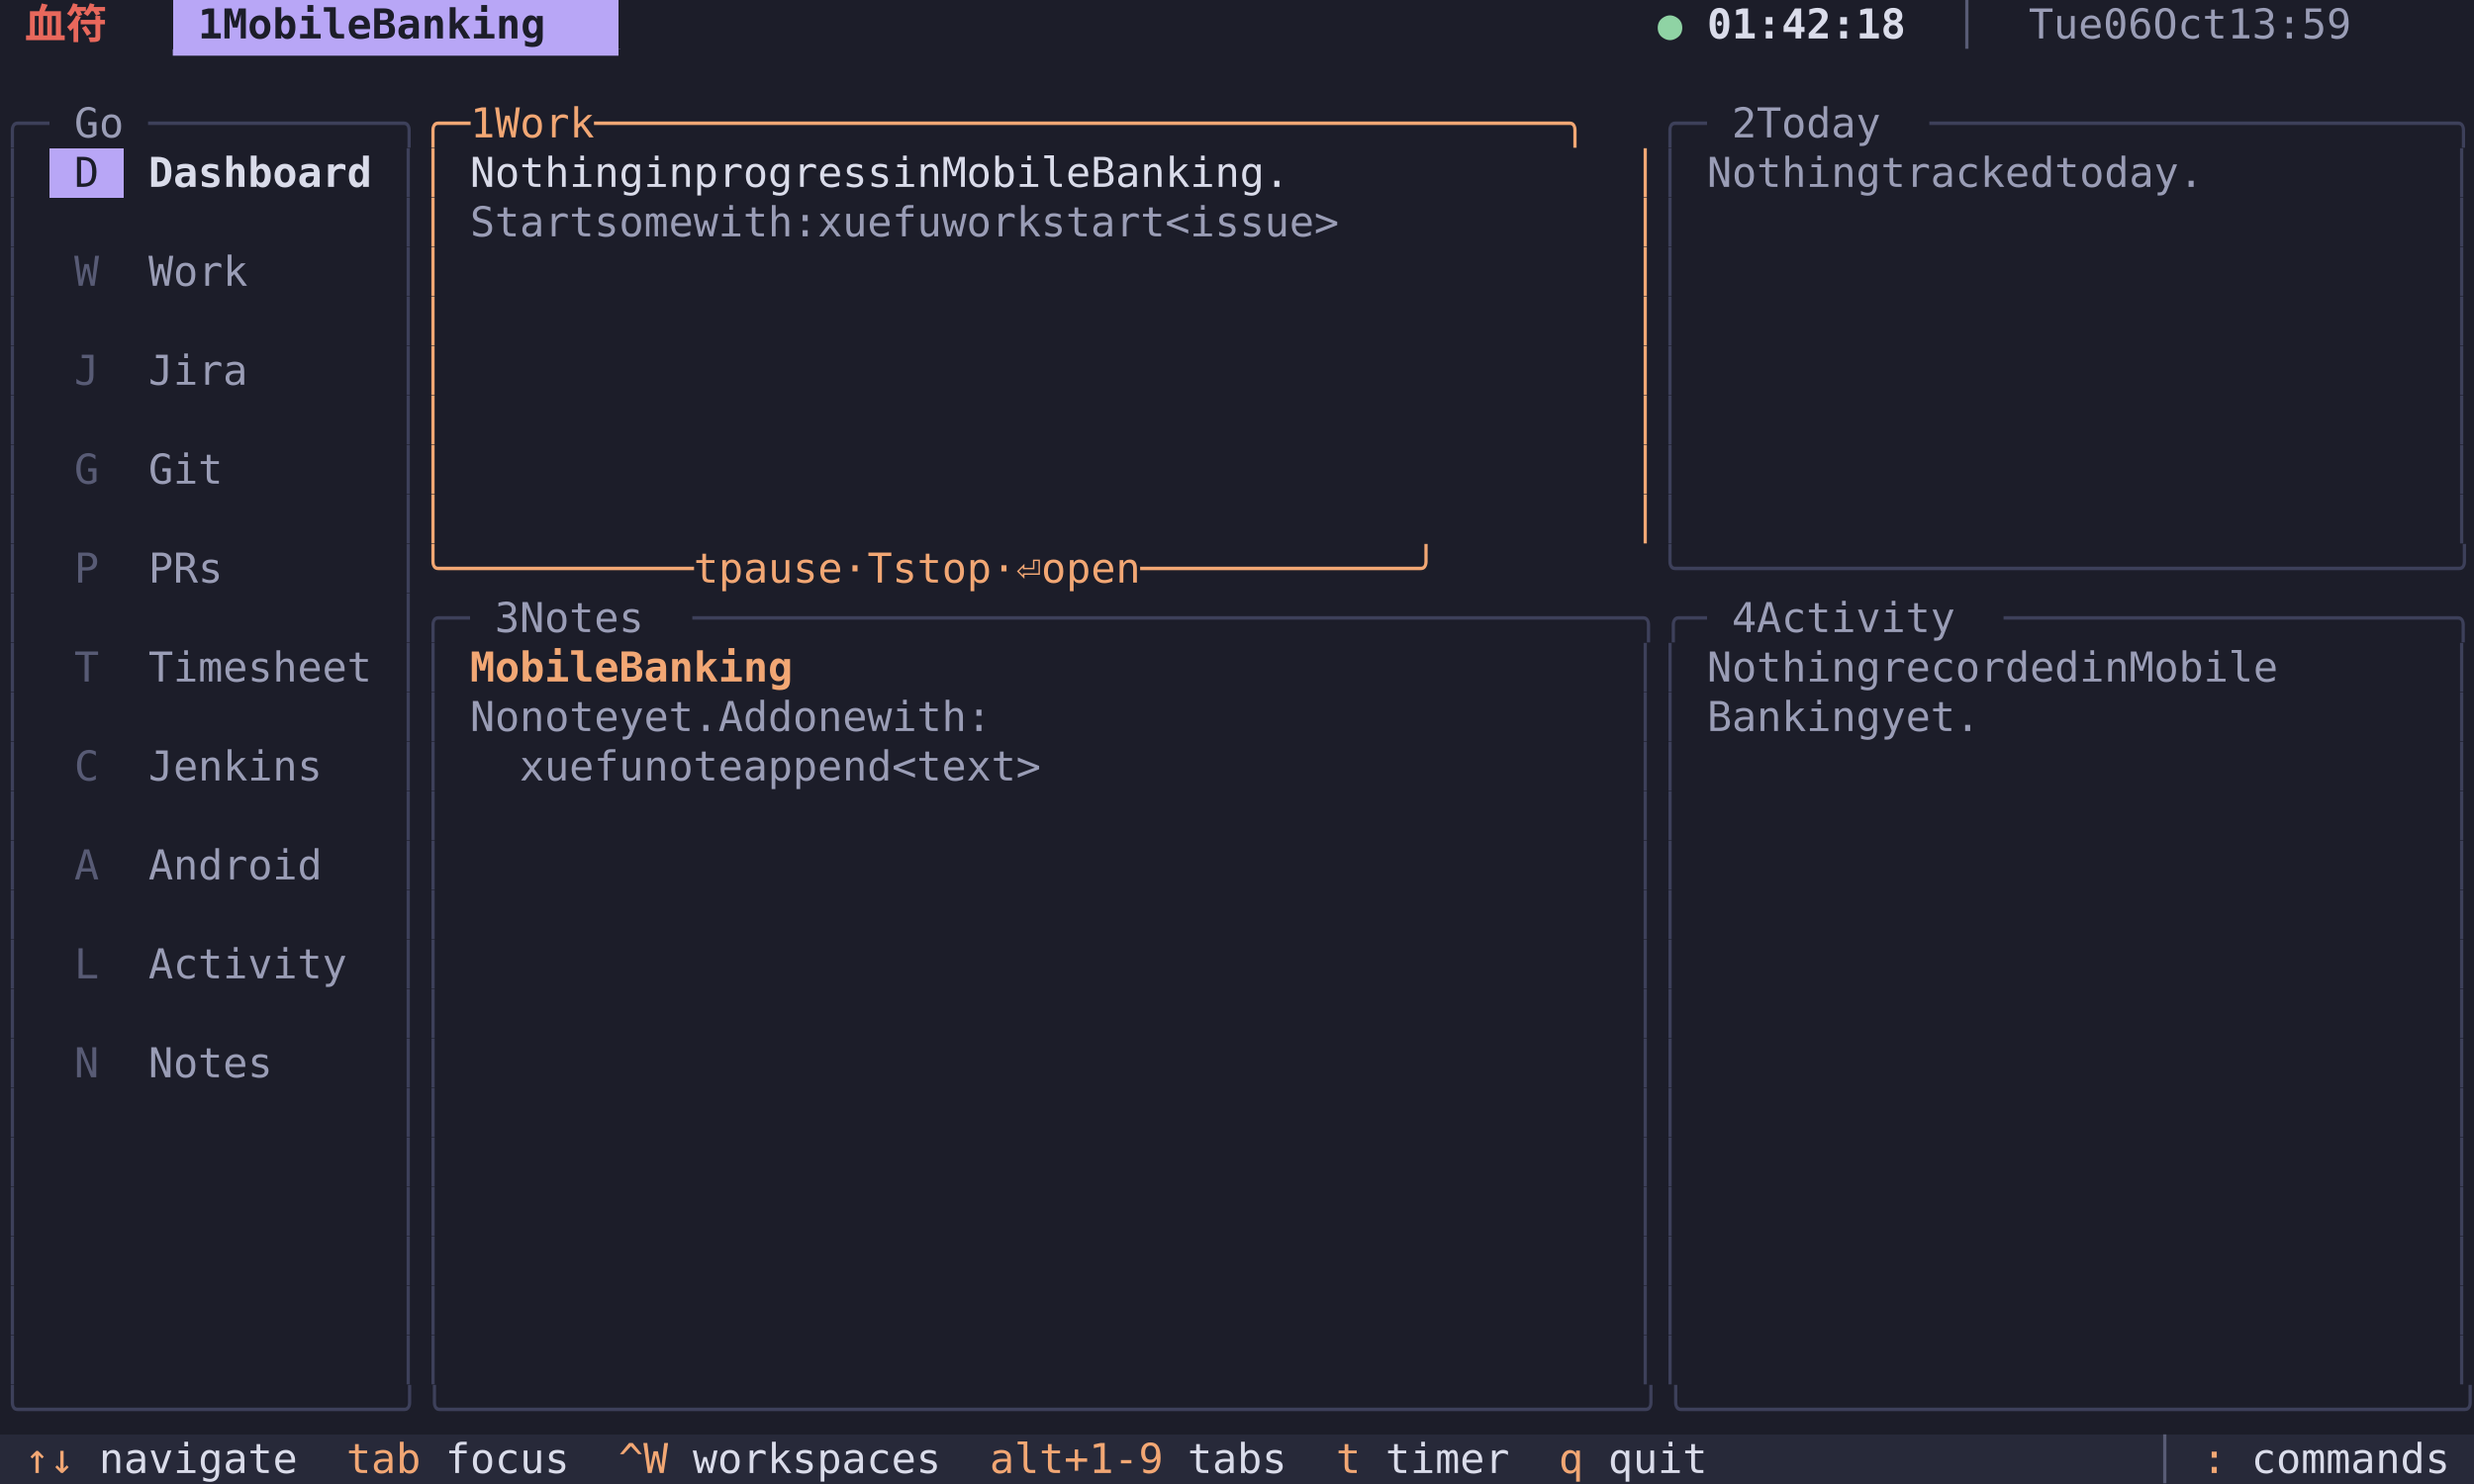
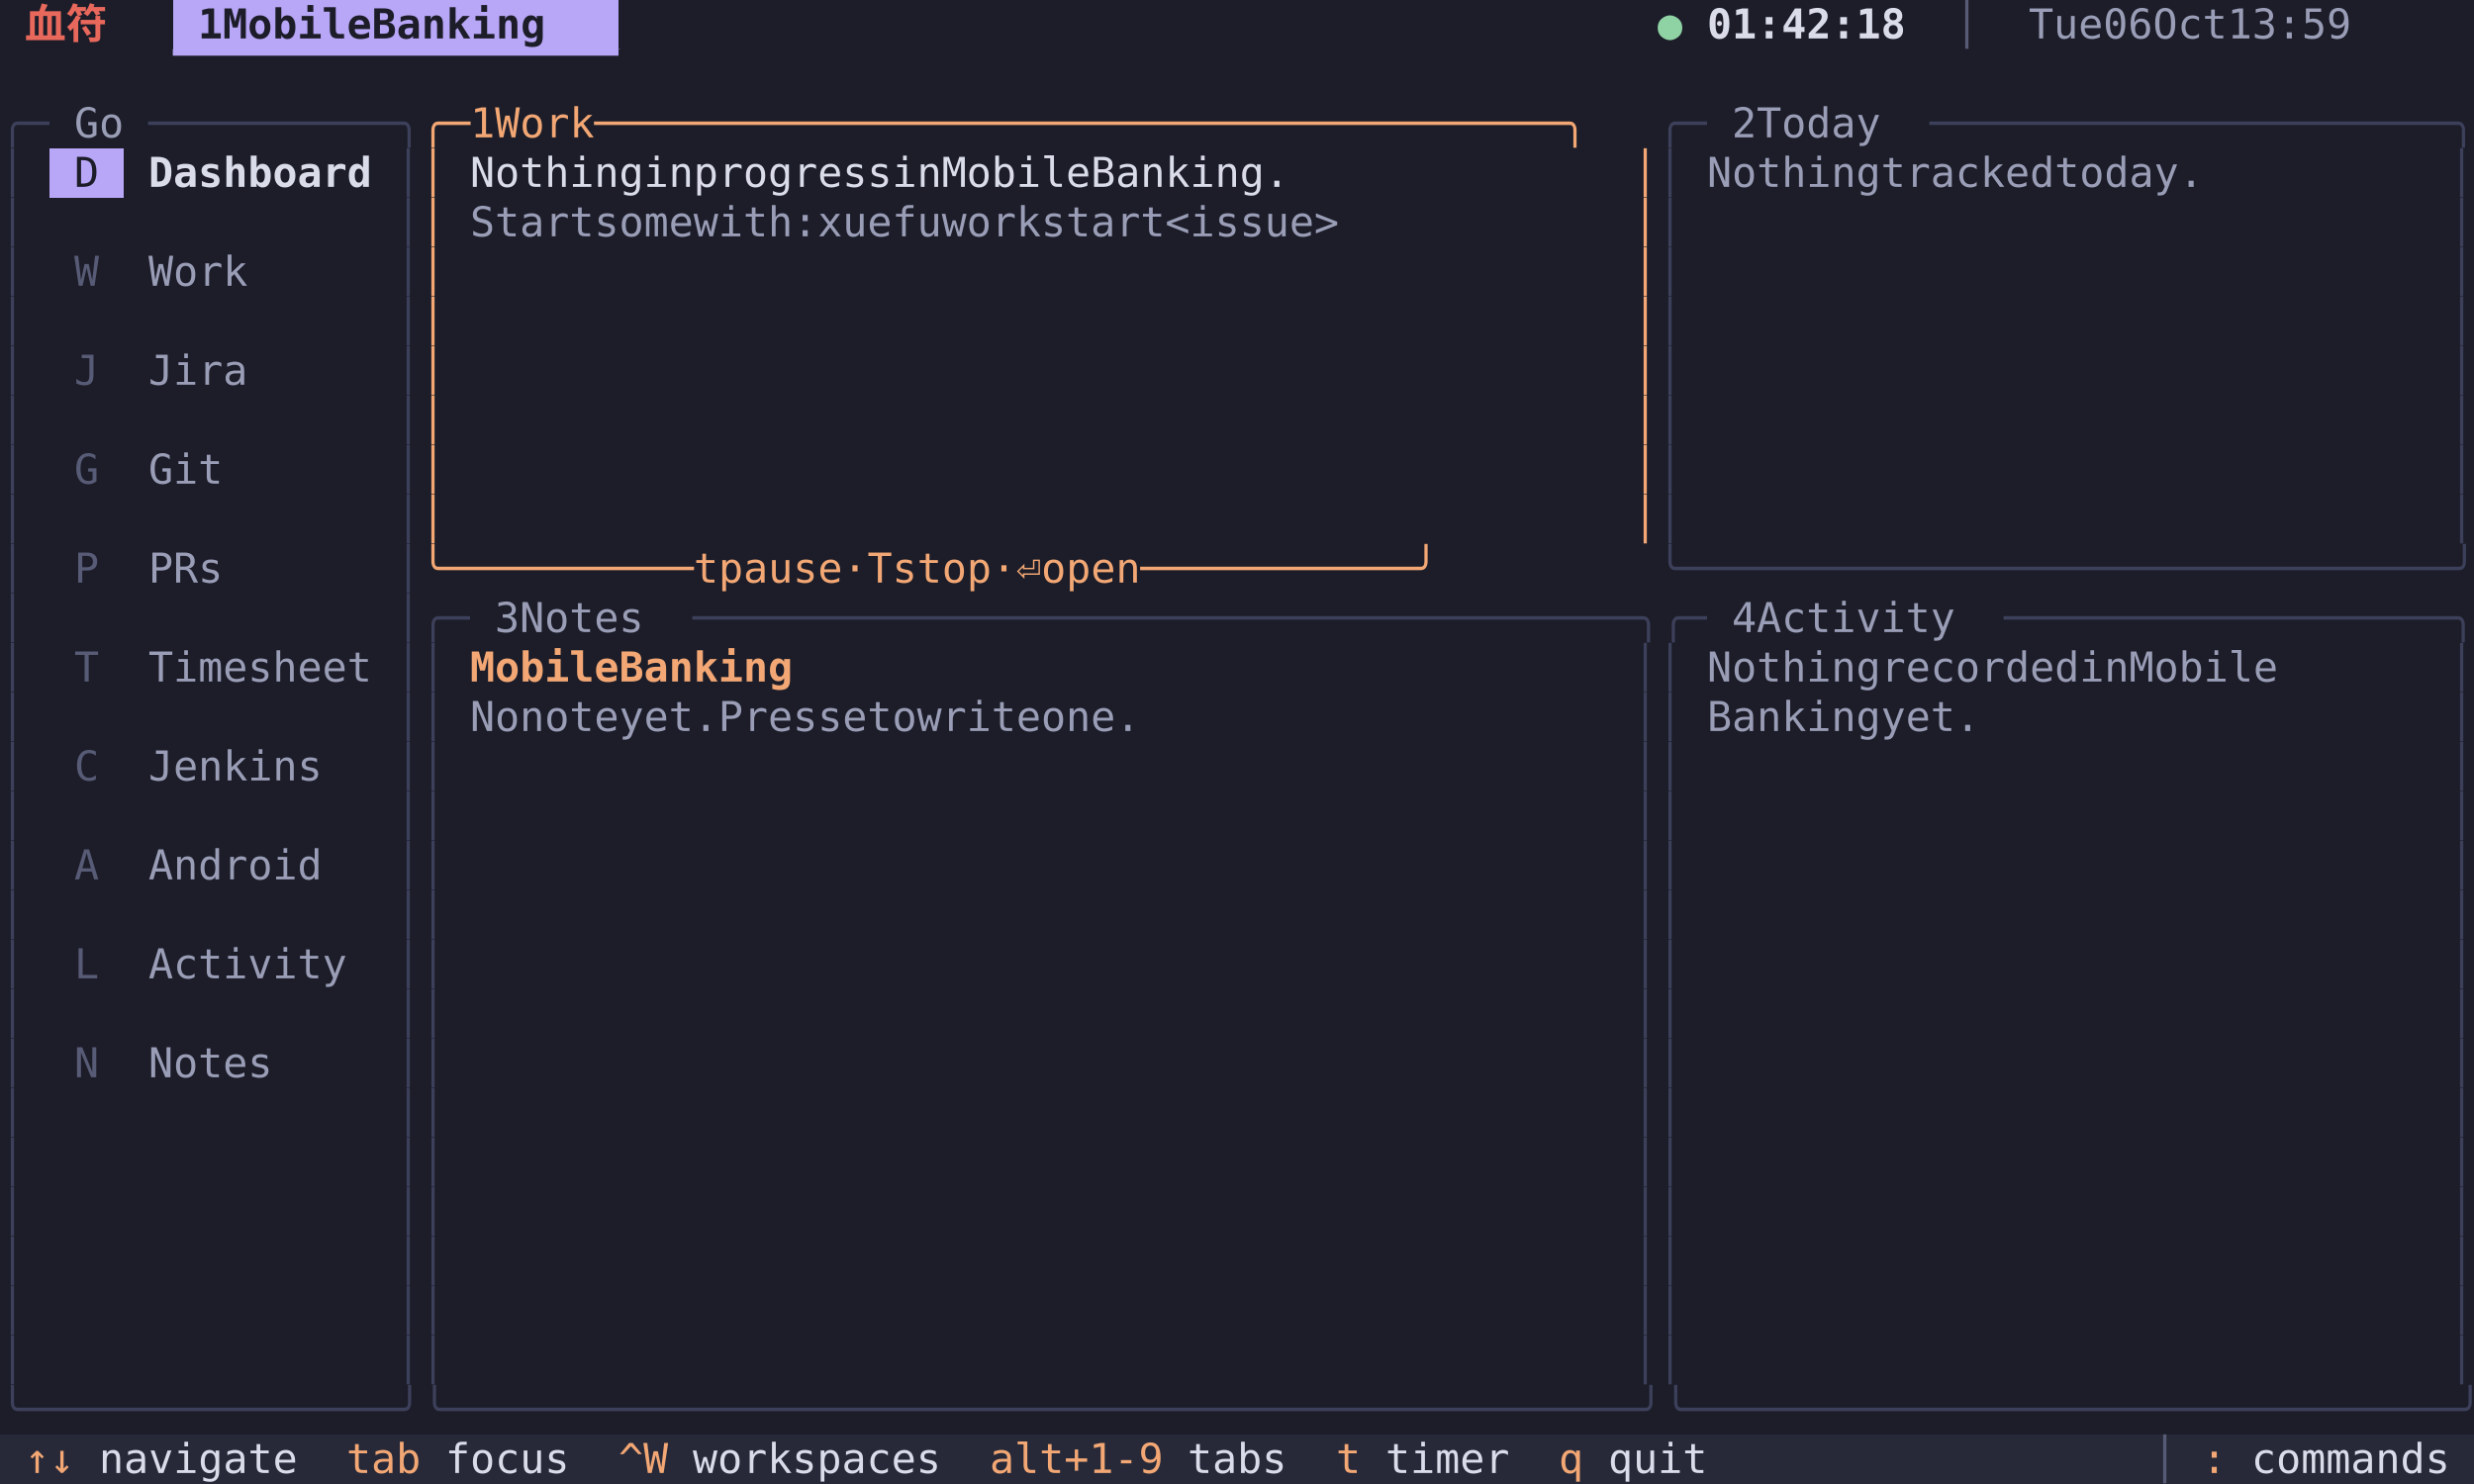
<svg xmlns="http://www.w3.org/2000/svg" width="900" height="540" viewBox="0 0 900 540" font-family="Menlo, 'DejaVu Sans Mono', 'Hiragino Sans GB', 'Noto Sans CJK SC', 'PingFang SC', monospace" font-size="15">
  <rect x="0" y="0" width="9" height="18" fill="#1c1d29" />
  <rect x="9" y="0" width="36" height="18" fill="#1c1d29" />
  <text x="9 27" y="14" fill="#e8685c" font-weight="bold">血符</text>
  <rect x="45" y="0" width="18" height="18" fill="#1c1d29" />
  <rect x="63" y="0" width="162" height="18" fill="#b8a6f6" />
  <text x="72 90 99 108 117 126 135 153 162 171 180 189 198 207" y="14" fill="#1c1d29" font-weight="bold">1MobileBanking</text>
  <rect x="225" y="0" width="378" height="18" fill="#1c1d29" />
  <rect x="603" y="0" width="18" height="18" fill="#1c1d29" />
  <text x="603" y="14" fill="#8fd3a4">●</text>
  <rect x="621" y="0" width="72" height="18" fill="#1c1d29" />
  <text x="621 630 639 648 657 666 675 684" y="14" fill="#dadcea" font-weight="bold">01:42:18</text>
  <rect x="693" y="0" width="45" height="18" fill="#1c1d29" />
  <text x="711" y="14" fill="#585b75">│</text>
  <rect x="738" y="0" width="153" height="18" fill="#1c1d29" />
  <text x="738 747 756 774 783 801 810 819 846 855 864 873 882" y="14" fill="#9a9db6">Tue06Oct13:59</text>
  <rect x="891" y="0" width="9" height="18" fill="#1c1d29" />
  <rect x="0" y="18" width="9" height="18" fill="#1c1d29" />
  <rect x="9" y="18" width="216" height="18" fill="#1c1d29" />
  <text x="63 72 81 90 99 108 117 126 135 144 153 162 171 180 189 198 207 216" y="32" fill="#b8a6f6">▔▔▔▔▔▔▔▔▔▔▔▔▔▔▔▔▔▔</text>
  <rect x="225" y="18" width="675" height="18" fill="#1c1d29" />
  <rect x="0" y="36" width="18" height="18" fill="#1c1d29" />
  <text x="0 9" y="50" fill="#3d405a">╭─</text>
  <rect x="18" y="36" width="36" height="18" fill="#1c1d29" />
  <text x="27 36" y="50" fill="#9a9db6">Go</text>
  <rect x="54" y="36" width="99" height="18" fill="#1c1d29" />
  <text x="54 63 72 81 90 99 108 117 126 135 144" y="50" fill="#3d405a">──────────╮</text>
  <rect x="153" y="36" width="450" height="18" fill="#1c1d29" />
  <text x="153 162 180 198 207 216 225 243 252 261 270 279 288 297 306 315 324 333 342 351 360 369 378 387 396 405 414 423 432 441 450 459 468 477 486 495 504 513 522 531 540 549 558 567 576 585 594" y="50" fill="#f2a774">╭─1Work───────────────────────────────────────╮</text>
  <rect x="603" y="36" width="18" height="18" fill="#1c1d29" />
  <text x="603 612" y="50" fill="#3d405a">╭─</text>
  <rect x="621" y="36" width="81" height="18" fill="#1c1d29" />
  <text x="630 648 657 666 675 684" y="50" fill="#9a9db6">2Today</text>
  <rect x="702" y="36" width="198" height="18" fill="#1c1d29" />
  <text x="702 711 720 729 738 747 756 765 774 783 792 801 810 819 828 837 846 855 864 873 882 891" y="50" fill="#3d405a">─────────────────────╮</text>
  <rect x="0" y="54" width="9" height="18" fill="#1c1d29" />
  <text x="0" y="68" fill="#3d405a">│</text>
  <rect x="9" y="54" width="9" height="18" fill="#1c1d29" />
  <rect x="18" y="54" width="27" height="18" fill="#b8a6f6" />
  <text x="27" y="68" fill="#1c1d29">D</text>
  <rect x="45" y="54" width="90" height="18" fill="#1c1d29" />
  <text x="54 63 72 81 90 99 108 117 126" y="68" fill="#dadcea" font-weight="bold">Dashboard</text>
  <rect x="135" y="54" width="9" height="18" fill="#1c1d29" />
  <rect x="144" y="54" width="9" height="18" fill="#1c1d29" />
  <text x="144" y="68" fill="#3d405a">│</text>
  <rect x="153" y="54" width="9" height="18" fill="#1c1d29" />
  <text x="153" y="68" fill="#f2a774">│</text>
  <rect x="162" y="54" width="9" height="18" fill="#1c1d29" />
  <rect x="171" y="54" width="342" height="18" fill="#1c1d29" />
  <text x="171 180 189 198 207 216 225 243 252 270 279 288 297 306 315 324 333 351 360 378 387 396 405 414 423 441 450 459 468 477 486 495 504" y="68" fill="#dadcea">NothinginprogressinMobileBanking.</text>
  <rect x="513" y="54" width="81" height="18" fill="#1c1d29" />
  <rect x="594" y="54" width="9" height="18" fill="#1c1d29" />
  <text x="594" y="68" fill="#f2a774">│</text>
  <rect x="603" y="54" width="9" height="18" fill="#1c1d29" />
  <text x="603" y="68" fill="#3d405a">│</text>
  <rect x="612" y="54" width="9" height="18" fill="#1c1d29" />
  <rect x="621" y="54" width="198" height="18" fill="#1c1d29" />
  <text x="621 630 639 648 657 666 675 693 702 711 720 729 738 747 765 774 783 792 801 810" y="68" fill="#9a9db6">Nothingtrackedtoday.</text>
  <rect x="819" y="54" width="72" height="18" fill="#1c1d29" />
  <rect x="891" y="54" width="9" height="18" fill="#1c1d29" />
  <text x="891" y="68" fill="#3d405a">│</text>
  <rect x="0" y="72" width="9" height="18" fill="#1c1d29" />
  <text x="0" y="86" fill="#3d405a">│</text>
  <rect x="9" y="72" width="135" height="18" fill="#1c1d29" />
  <rect x="144" y="72" width="9" height="18" fill="#1c1d29" />
  <text x="144" y="86" fill="#3d405a">│</text>
  <rect x="153" y="72" width="9" height="18" fill="#1c1d29" />
  <text x="153" y="86" fill="#f2a774">│</text>
  <rect x="162" y="72" width="9" height="18" fill="#1c1d29" />
  <rect x="171" y="72" width="369" height="18" fill="#1c1d29" />
  <text x="171 180 189 198 207 225 234 243 252 270 279 288 297 306 324 333 342 351 360 378 387 396 405 423 432 441 450 459 477 486 495 504 513 522 531" y="86" fill="#9a9db6">Startsomewith:xuefuworkstart&lt;issue&gt;</text>
  <rect x="540" y="72" width="54" height="18" fill="#1c1d29" />
  <rect x="594" y="72" width="9" height="18" fill="#1c1d29" />
  <text x="594" y="86" fill="#f2a774">│</text>
  <rect x="603" y="72" width="9" height="18" fill="#1c1d29" />
  <text x="603" y="86" fill="#3d405a">│</text>
  <rect x="612" y="72" width="279" height="18" fill="#1c1d29" />
  <rect x="891" y="72" width="9" height="18" fill="#1c1d29" />
  <text x="891" y="86" fill="#3d405a">│</text>
  <rect x="0" y="90" width="9" height="18" fill="#1c1d29" />
  <text x="0" y="104" fill="#3d405a">│</text>
  <rect x="9" y="90" width="9" height="18" fill="#1c1d29" />
  <rect x="18" y="90" width="27" height="18" fill="#1c1d29" />
  <text x="27" y="104" fill="#585b75">W</text>
  <rect x="45" y="90" width="45" height="18" fill="#1c1d29" />
  <text x="54 63 72 81" y="104" fill="#9a9db6">Work</text>
  <rect x="90" y="90" width="54" height="18" fill="#1c1d29" />
  <rect x="144" y="90" width="9" height="18" fill="#1c1d29" />
  <text x="144" y="104" fill="#3d405a">│</text>
  <rect x="153" y="90" width="9" height="18" fill="#1c1d29" />
  <text x="153" y="104" fill="#f2a774">│</text>
  <rect x="162" y="90" width="432" height="18" fill="#1c1d29" />
  <rect x="594" y="90" width="9" height="18" fill="#1c1d29" />
  <text x="594" y="104" fill="#f2a774">│</text>
  <rect x="603" y="90" width="9" height="18" fill="#1c1d29" />
  <text x="603" y="104" fill="#3d405a">│</text>
  <rect x="612" y="90" width="279" height="18" fill="#1c1d29" />
  <rect x="891" y="90" width="9" height="18" fill="#1c1d29" />
  <text x="891" y="104" fill="#3d405a">│</text>
  <rect x="0" y="108" width="9" height="18" fill="#1c1d29" />
  <text x="0" y="122" fill="#3d405a">│</text>
  <rect x="9" y="108" width="135" height="18" fill="#1c1d29" />
  <rect x="144" y="108" width="9" height="18" fill="#1c1d29" />
  <text x="144" y="122" fill="#3d405a">│</text>
  <rect x="153" y="108" width="9" height="18" fill="#1c1d29" />
  <text x="153" y="122" fill="#f2a774">│</text>
  <rect x="162" y="108" width="432" height="18" fill="#1c1d29" />
  <rect x="594" y="108" width="9" height="18" fill="#1c1d29" />
  <text x="594" y="122" fill="#f2a774">│</text>
  <rect x="603" y="108" width="9" height="18" fill="#1c1d29" />
  <text x="603" y="122" fill="#3d405a">│</text>
  <rect x="612" y="108" width="279" height="18" fill="#1c1d29" />
  <rect x="891" y="108" width="9" height="18" fill="#1c1d29" />
  <text x="891" y="122" fill="#3d405a">│</text>
  <rect x="0" y="126" width="9" height="18" fill="#1c1d29" />
  <text x="0" y="140" fill="#3d405a">│</text>
  <rect x="9" y="126" width="9" height="18" fill="#1c1d29" />
  <rect x="18" y="126" width="27" height="18" fill="#1c1d29" />
  <text x="27" y="140" fill="#585b75">J</text>
  <rect x="45" y="126" width="45" height="18" fill="#1c1d29" />
  <text x="54 63 72 81" y="140" fill="#9a9db6">Jira</text>
  <rect x="90" y="126" width="54" height="18" fill="#1c1d29" />
  <rect x="144" y="126" width="9" height="18" fill="#1c1d29" />
  <text x="144" y="140" fill="#3d405a">│</text>
  <rect x="153" y="126" width="9" height="18" fill="#1c1d29" />
  <text x="153" y="140" fill="#f2a774">│</text>
  <rect x="162" y="126" width="432" height="18" fill="#1c1d29" />
  <rect x="594" y="126" width="9" height="18" fill="#1c1d29" />
  <text x="594" y="140" fill="#f2a774">│</text>
  <rect x="603" y="126" width="9" height="18" fill="#1c1d29" />
  <text x="603" y="140" fill="#3d405a">│</text>
  <rect x="612" y="126" width="279" height="18" fill="#1c1d29" />
  <rect x="891" y="126" width="9" height="18" fill="#1c1d29" />
  <text x="891" y="140" fill="#3d405a">│</text>
  <rect x="0" y="144" width="9" height="18" fill="#1c1d29" />
  <text x="0" y="158" fill="#3d405a">│</text>
  <rect x="9" y="144" width="135" height="18" fill="#1c1d29" />
  <rect x="144" y="144" width="9" height="18" fill="#1c1d29" />
  <text x="144" y="158" fill="#3d405a">│</text>
  <rect x="153" y="144" width="9" height="18" fill="#1c1d29" />
  <text x="153" y="158" fill="#f2a774">│</text>
  <rect x="162" y="144" width="432" height="18" fill="#1c1d29" />
  <rect x="594" y="144" width="9" height="18" fill="#1c1d29" />
  <text x="594" y="158" fill="#f2a774">│</text>
  <rect x="603" y="144" width="9" height="18" fill="#1c1d29" />
  <text x="603" y="158" fill="#3d405a">│</text>
  <rect x="612" y="144" width="279" height="18" fill="#1c1d29" />
  <rect x="891" y="144" width="9" height="18" fill="#1c1d29" />
  <text x="891" y="158" fill="#3d405a">│</text>
  <rect x="0" y="162" width="9" height="18" fill="#1c1d29" />
  <text x="0" y="176" fill="#3d405a">│</text>
  <rect x="9" y="162" width="9" height="18" fill="#1c1d29" />
  <rect x="18" y="162" width="27" height="18" fill="#1c1d29" />
  <text x="27" y="176" fill="#585b75">G</text>
  <rect x="45" y="162" width="36" height="18" fill="#1c1d29" />
  <text x="54 63 72" y="176" fill="#9a9db6">Git</text>
  <rect x="81" y="162" width="63" height="18" fill="#1c1d29" />
  <rect x="144" y="162" width="9" height="18" fill="#1c1d29" />
  <text x="144" y="176" fill="#3d405a">│</text>
  <rect x="153" y="162" width="9" height="18" fill="#1c1d29" />
  <text x="153" y="176" fill="#f2a774">│</text>
  <rect x="162" y="162" width="432" height="18" fill="#1c1d29" />
  <rect x="594" y="162" width="9" height="18" fill="#1c1d29" />
  <text x="594" y="176" fill="#f2a774">│</text>
  <rect x="603" y="162" width="9" height="18" fill="#1c1d29" />
  <text x="603" y="176" fill="#3d405a">│</text>
  <rect x="612" y="162" width="279" height="18" fill="#1c1d29" />
  <rect x="891" y="162" width="9" height="18" fill="#1c1d29" />
  <text x="891" y="176" fill="#3d405a">│</text>
  <rect x="0" y="180" width="9" height="18" fill="#1c1d29" />
  <text x="0" y="194" fill="#3d405a">│</text>
  <rect x="9" y="180" width="135" height="18" fill="#1c1d29" />
  <rect x="144" y="180" width="9" height="18" fill="#1c1d29" />
  <text x="144" y="194" fill="#3d405a">│</text>
  <rect x="153" y="180" width="9" height="18" fill="#1c1d29" />
  <text x="153" y="194" fill="#f2a774">│</text>
  <rect x="162" y="180" width="432" height="18" fill="#1c1d29" />
  <rect x="594" y="180" width="9" height="18" fill="#1c1d29" />
  <text x="594" y="194" fill="#f2a774">│</text>
  <rect x="603" y="180" width="9" height="18" fill="#1c1d29" />
  <text x="603" y="194" fill="#3d405a">│</text>
  <rect x="612" y="180" width="279" height="18" fill="#1c1d29" />
  <rect x="891" y="180" width="9" height="18" fill="#1c1d29" />
  <text x="891" y="194" fill="#3d405a">│</text>
  <rect x="0" y="198" width="9" height="18" fill="#1c1d29" />
  <text x="0" y="212" fill="#3d405a">│</text>
  <rect x="9" y="198" width="9" height="18" fill="#1c1d29" />
  <rect x="18" y="198" width="27" height="18" fill="#1c1d29" />
  <text x="27" y="212" fill="#585b75">P</text>
  <rect x="45" y="198" width="36" height="18" fill="#1c1d29" />
  <text x="54 63 72" y="212" fill="#9a9db6">PRs</text>
  <rect x="81" y="198" width="63" height="18" fill="#1c1d29" />
  <rect x="144" y="198" width="9" height="18" fill="#1c1d29" />
  <text x="144" y="212" fill="#3d405a">│</text>
  <rect x="153" y="198" width="450" height="18" fill="#1c1d29" />
  <text x="153 162 171 180 189 198 207 216 225 234 243 261 279 288 297 306 315 333 351 369 378 387 396 414 432 450 459 468 477 495 504 513 522 531 540 549 558 567 576 585 594" y="212" fill="#f2a774">╰──────────tpause·Tstop·⏎open───────────╯</text>
  <rect x="603" y="198" width="297" height="18" fill="#1c1d29" />
  <text x="603 612 621 630 639 648 657 666 675 684 693 702 711 720 729 738 747 756 765 774 783 792 801 810 819 828 837 846 855 864 873 882 891" y="212" fill="#3d405a">╰───────────────────────────────╯</text>
  <rect x="0" y="216" width="9" height="18" fill="#1c1d29" />
  <text x="0" y="230" fill="#3d405a">│</text>
  <rect x="9" y="216" width="135" height="18" fill="#1c1d29" />
  <rect x="144" y="216" width="27" height="18" fill="#1c1d29" />
  <text x="144 153 162" y="230" fill="#3d405a">│╭─</text>
  <rect x="171" y="216" width="81" height="18" fill="#1c1d29" />
  <text x="180 198 207 216 225 234" y="230" fill="#9a9db6">3Notes</text>
  <rect x="252" y="216" width="369" height="18" fill="#1c1d29" />
  <text x="252 261 270 279 288 297 306 315 324 333 342 351 360 369 378 387 396 405 414 423 432 441 450 459 468 477 486 495 504 513 522 531 540 549 558 567 576 585 594 603 612" y="230" fill="#3d405a">──────────────────────────────────────╮╭─</text>
  <rect x="621" y="216" width="108" height="18" fill="#1c1d29" />
  <text x="630 648 657 666 675 684 693 702 711" y="230" fill="#9a9db6">4Activity</text>
  <rect x="729" y="216" width="171" height="18" fill="#1c1d29" />
  <text x="729 738 747 756 765 774 783 792 801 810 819 828 837 846 855 864 873 882 891" y="230" fill="#3d405a">──────────────────╮</text>
  <rect x="0" y="234" width="9" height="18" fill="#1c1d29" />
  <text x="0" y="248" fill="#3d405a">│</text>
  <rect x="9" y="234" width="9" height="18" fill="#1c1d29" />
  <rect x="18" y="234" width="27" height="18" fill="#1c1d29" />
  <text x="27" y="248" fill="#585b75">T</text>
  <rect x="45" y="234" width="90" height="18" fill="#1c1d29" />
  <text x="54 63 72 81 90 99 108 117 126" y="248" fill="#9a9db6">Timesheet</text>
  <rect x="135" y="234" width="9" height="18" fill="#1c1d29" />
  <rect x="144" y="234" width="18" height="18" fill="#1c1d29" />
  <text x="144 153" y="248" fill="#3d405a">││</text>
  <rect x="162" y="234" width="9" height="18" fill="#1c1d29" />
  <rect x="171" y="234" width="126" height="18" fill="#1c1d29" />
  <text x="171 180 189 198 207 216 234 243 252 261 270 279 288" y="248" fill="#f2a774" font-weight="bold">MobileBanking</text>
  <rect x="297" y="234" width="297" height="18" fill="#1c1d29" />
  <rect x="594" y="234" width="18" height="18" fill="#1c1d29" />
  <text x="594 603" y="248" fill="#3d405a">││</text>
  <rect x="612" y="234" width="9" height="18" fill="#1c1d29" />
  <rect x="621" y="234" width="243" height="18" fill="#1c1d29" />
  <text x="621 630 639 648 657 666 675 693 702 711 720 729 738 747 756 774 783 801 810 819 828 837 846" y="248" fill="#9a9db6">NothingrecordedinMobile</text>
  <rect x="864" y="234" width="27" height="18" fill="#1c1d29" />
  <rect x="891" y="234" width="9" height="18" fill="#1c1d29" />
  <text x="891" y="248" fill="#3d405a">│</text>
  <rect x="0" y="252" width="9" height="18" fill="#1c1d29" />
  <text x="0" y="266" fill="#3d405a">│</text>
  <rect x="9" y="252" width="135" height="18" fill="#1c1d29" />
  <rect x="144" y="252" width="18" height="18" fill="#1c1d29" />
  <text x="144 153" y="266" fill="#3d405a">││</text>
  <rect x="162" y="252" width="9" height="18" fill="#1c1d29" />
-   <rect x="171" y="252" width="234" height="18" fill="#1c1d29" />
-   <text x="171 180 198 207 216 225 243 252 261 270 288 297 306 324 333 342 360 369 378 387 396" y="266" fill="#9a9db6">Nonoteyet.Addonewith:</text>
-   <rect x="405" y="252" width="189" height="18" fill="#1c1d29" />
+   <rect x="171" y="252" width="306" height="18" fill="#1c1d29" />
+   <text x="171 180 198 207 216 225 243 252 261 270 288 297 306 315 324 342 360 369 387 396 405 414 423 441 450 459 468" y="266" fill="#9a9db6">Nonoteyet.Pressetowriteone.</text>
+   <rect x="477" y="252" width="117" height="18" fill="#1c1d29" />
  <rect x="594" y="252" width="18" height="18" fill="#1c1d29" />
  <text x="594 603" y="266" fill="#3d405a">││</text>
  <rect x="612" y="252" width="9" height="18" fill="#1c1d29" />
  <rect x="621" y="252" width="108" height="18" fill="#1c1d29" />
  <text x="621 630 639 648 657 666 675 693 702 711 720" y="266" fill="#9a9db6">Bankingyet.</text>
  <rect x="729" y="252" width="162" height="18" fill="#1c1d29" />
  <rect x="891" y="252" width="9" height="18" fill="#1c1d29" />
  <text x="891" y="266" fill="#3d405a">│</text>
  <rect x="0" y="270" width="9" height="18" fill="#1c1d29" />
  <text x="0" y="284" fill="#3d405a">│</text>
  <rect x="9" y="270" width="9" height="18" fill="#1c1d29" />
  <rect x="18" y="270" width="27" height="18" fill="#1c1d29" />
  <text x="27" y="284" fill="#585b75">C</text>
  <rect x="45" y="270" width="72" height="18" fill="#1c1d29" />
  <text x="54 63 72 81 90 99 108" y="284" fill="#9a9db6">Jenkins</text>
  <rect x="117" y="270" width="27" height="18" fill="#1c1d29" />
  <rect x="144" y="270" width="18" height="18" fill="#1c1d29" />
  <text x="144 153" y="284" fill="#3d405a">││</text>
-   <rect x="162" y="270" width="9" height="18" fill="#1c1d29" />
-   <rect x="171" y="270" width="234" height="18" fill="#1c1d29" />
-   <text x="189 198 207 216 225 243 252 261 270 288 297 306 315 324 333 351 360 369 378 387 396" y="284" fill="#9a9db6">xuefunoteappend&lt;text&gt;</text>
-   <rect x="405" y="270" width="189" height="18" fill="#1c1d29" />
+   <rect x="162" y="270" width="432" height="18" fill="#1c1d29" />
  <rect x="594" y="270" width="18" height="18" fill="#1c1d29" />
  <text x="594 603" y="284" fill="#3d405a">││</text>
  <rect x="612" y="270" width="279" height="18" fill="#1c1d29" />
  <rect x="891" y="270" width="9" height="18" fill="#1c1d29" />
  <text x="891" y="284" fill="#3d405a">│</text>
  <rect x="0" y="288" width="9" height="18" fill="#1c1d29" />
  <text x="0" y="302" fill="#3d405a">│</text>
  <rect x="9" y="288" width="135" height="18" fill="#1c1d29" />
  <rect x="144" y="288" width="18" height="18" fill="#1c1d29" />
  <text x="144 153" y="302" fill="#3d405a">││</text>
  <rect x="162" y="288" width="432" height="18" fill="#1c1d29" />
  <rect x="594" y="288" width="18" height="18" fill="#1c1d29" />
  <text x="594 603" y="302" fill="#3d405a">││</text>
  <rect x="612" y="288" width="279" height="18" fill="#1c1d29" />
  <rect x="891" y="288" width="9" height="18" fill="#1c1d29" />
  <text x="891" y="302" fill="#3d405a">│</text>
  <rect x="0" y="306" width="9" height="18" fill="#1c1d29" />
  <text x="0" y="320" fill="#3d405a">│</text>
  <rect x="9" y="306" width="9" height="18" fill="#1c1d29" />
  <rect x="18" y="306" width="27" height="18" fill="#1c1d29" />
  <text x="27" y="320" fill="#585b75">A</text>
  <rect x="45" y="306" width="72" height="18" fill="#1c1d29" />
  <text x="54 63 72 81 90 99 108" y="320" fill="#9a9db6">Android</text>
  <rect x="117" y="306" width="27" height="18" fill="#1c1d29" />
  <rect x="144" y="306" width="18" height="18" fill="#1c1d29" />
  <text x="144 153" y="320" fill="#3d405a">││</text>
  <rect x="162" y="306" width="432" height="18" fill="#1c1d29" />
  <rect x="594" y="306" width="18" height="18" fill="#1c1d29" />
  <text x="594 603" y="320" fill="#3d405a">││</text>
  <rect x="612" y="306" width="279" height="18" fill="#1c1d29" />
  <rect x="891" y="306" width="9" height="18" fill="#1c1d29" />
  <text x="891" y="320" fill="#3d405a">│</text>
  <rect x="0" y="324" width="9" height="18" fill="#1c1d29" />
  <text x="0" y="338" fill="#3d405a">│</text>
  <rect x="9" y="324" width="135" height="18" fill="#1c1d29" />
  <rect x="144" y="324" width="18" height="18" fill="#1c1d29" />
  <text x="144 153" y="338" fill="#3d405a">││</text>
  <rect x="162" y="324" width="432" height="18" fill="#1c1d29" />
  <rect x="594" y="324" width="18" height="18" fill="#1c1d29" />
  <text x="594 603" y="338" fill="#3d405a">││</text>
  <rect x="612" y="324" width="279" height="18" fill="#1c1d29" />
  <rect x="891" y="324" width="9" height="18" fill="#1c1d29" />
  <text x="891" y="338" fill="#3d405a">│</text>
  <rect x="0" y="342" width="9" height="18" fill="#1c1d29" />
  <text x="0" y="356" fill="#3d405a">│</text>
  <rect x="9" y="342" width="9" height="18" fill="#1c1d29" />
  <rect x="18" y="342" width="27" height="18" fill="#1c1d29" />
  <text x="27" y="356" fill="#585b75">L</text>
  <rect x="45" y="342" width="81" height="18" fill="#1c1d29" />
  <text x="54 63 72 81 90 99 108 117" y="356" fill="#9a9db6">Activity</text>
  <rect x="126" y="342" width="18" height="18" fill="#1c1d29" />
  <rect x="144" y="342" width="18" height="18" fill="#1c1d29" />
  <text x="144 153" y="356" fill="#3d405a">││</text>
  <rect x="162" y="342" width="432" height="18" fill="#1c1d29" />
  <rect x="594" y="342" width="18" height="18" fill="#1c1d29" />
  <text x="594 603" y="356" fill="#3d405a">││</text>
  <rect x="612" y="342" width="279" height="18" fill="#1c1d29" />
  <rect x="891" y="342" width="9" height="18" fill="#1c1d29" />
  <text x="891" y="356" fill="#3d405a">│</text>
  <rect x="0" y="360" width="9" height="18" fill="#1c1d29" />
  <text x="0" y="374" fill="#3d405a">│</text>
  <rect x="9" y="360" width="135" height="18" fill="#1c1d29" />
  <rect x="144" y="360" width="18" height="18" fill="#1c1d29" />
  <text x="144 153" y="374" fill="#3d405a">││</text>
  <rect x="162" y="360" width="432" height="18" fill="#1c1d29" />
  <rect x="594" y="360" width="18" height="18" fill="#1c1d29" />
  <text x="594 603" y="374" fill="#3d405a">││</text>
  <rect x="612" y="360" width="279" height="18" fill="#1c1d29" />
  <rect x="891" y="360" width="9" height="18" fill="#1c1d29" />
  <text x="891" y="374" fill="#3d405a">│</text>
  <rect x="0" y="378" width="9" height="18" fill="#1c1d29" />
  <text x="0" y="392" fill="#3d405a">│</text>
  <rect x="9" y="378" width="9" height="18" fill="#1c1d29" />
  <rect x="18" y="378" width="27" height="18" fill="#1c1d29" />
  <text x="27" y="392" fill="#585b75">N</text>
  <rect x="45" y="378" width="54" height="18" fill="#1c1d29" />
  <text x="54 63 72 81 90" y="392" fill="#9a9db6">Notes</text>
  <rect x="99" y="378" width="45" height="18" fill="#1c1d29" />
  <rect x="144" y="378" width="18" height="18" fill="#1c1d29" />
  <text x="144 153" y="392" fill="#3d405a">││</text>
  <rect x="162" y="378" width="432" height="18" fill="#1c1d29" />
  <rect x="594" y="378" width="18" height="18" fill="#1c1d29" />
  <text x="594 603" y="392" fill="#3d405a">││</text>
  <rect x="612" y="378" width="279" height="18" fill="#1c1d29" />
  <rect x="891" y="378" width="9" height="18" fill="#1c1d29" />
  <text x="891" y="392" fill="#3d405a">│</text>
  <rect x="0" y="396" width="9" height="18" fill="#1c1d29" />
  <text x="0" y="410" fill="#3d405a">│</text>
  <rect x="9" y="396" width="135" height="18" fill="#1c1d29" />
  <rect x="144" y="396" width="18" height="18" fill="#1c1d29" />
  <text x="144 153" y="410" fill="#3d405a">││</text>
  <rect x="162" y="396" width="432" height="18" fill="#1c1d29" />
  <rect x="594" y="396" width="18" height="18" fill="#1c1d29" />
  <text x="594 603" y="410" fill="#3d405a">││</text>
  <rect x="612" y="396" width="279" height="18" fill="#1c1d29" />
  <rect x="891" y="396" width="9" height="18" fill="#1c1d29" />
  <text x="891" y="410" fill="#3d405a">│</text>
  <rect x="0" y="414" width="9" height="18" fill="#1c1d29" />
  <text x="0" y="428" fill="#3d405a">│</text>
  <rect x="9" y="414" width="135" height="18" fill="#1c1d29" />
  <rect x="144" y="414" width="18" height="18" fill="#1c1d29" />
  <text x="144 153" y="428" fill="#3d405a">││</text>
  <rect x="162" y="414" width="432" height="18" fill="#1c1d29" />
  <rect x="594" y="414" width="18" height="18" fill="#1c1d29" />
  <text x="594 603" y="428" fill="#3d405a">││</text>
  <rect x="612" y="414" width="279" height="18" fill="#1c1d29" />
  <rect x="891" y="414" width="9" height="18" fill="#1c1d29" />
  <text x="891" y="428" fill="#3d405a">│</text>
  <rect x="0" y="432" width="9" height="18" fill="#1c1d29" />
  <text x="0" y="446" fill="#3d405a">│</text>
  <rect x="9" y="432" width="135" height="18" fill="#1c1d29" />
  <rect x="144" y="432" width="18" height="18" fill="#1c1d29" />
  <text x="144 153" y="446" fill="#3d405a">││</text>
  <rect x="162" y="432" width="432" height="18" fill="#1c1d29" />
  <rect x="594" y="432" width="18" height="18" fill="#1c1d29" />
  <text x="594 603" y="446" fill="#3d405a">││</text>
  <rect x="612" y="432" width="279" height="18" fill="#1c1d29" />
  <rect x="891" y="432" width="9" height="18" fill="#1c1d29" />
  <text x="891" y="446" fill="#3d405a">│</text>
  <rect x="0" y="450" width="9" height="18" fill="#1c1d29" />
  <text x="0" y="464" fill="#3d405a">│</text>
  <rect x="9" y="450" width="135" height="18" fill="#1c1d29" />
  <rect x="144" y="450" width="18" height="18" fill="#1c1d29" />
  <text x="144 153" y="464" fill="#3d405a">││</text>
  <rect x="162" y="450" width="432" height="18" fill="#1c1d29" />
  <rect x="594" y="450" width="18" height="18" fill="#1c1d29" />
  <text x="594 603" y="464" fill="#3d405a">││</text>
  <rect x="612" y="450" width="279" height="18" fill="#1c1d29" />
  <rect x="891" y="450" width="9" height="18" fill="#1c1d29" />
  <text x="891" y="464" fill="#3d405a">│</text>
  <rect x="0" y="468" width="9" height="18" fill="#1c1d29" />
  <text x="0" y="482" fill="#3d405a">│</text>
  <rect x="9" y="468" width="135" height="18" fill="#1c1d29" />
  <rect x="144" y="468" width="18" height="18" fill="#1c1d29" />
  <text x="144 153" y="482" fill="#3d405a">││</text>
  <rect x="162" y="468" width="432" height="18" fill="#1c1d29" />
  <rect x="594" y="468" width="18" height="18" fill="#1c1d29" />
  <text x="594 603" y="482" fill="#3d405a">││</text>
  <rect x="612" y="468" width="279" height="18" fill="#1c1d29" />
  <rect x="891" y="468" width="9" height="18" fill="#1c1d29" />
  <text x="891" y="482" fill="#3d405a">│</text>
  <rect x="0" y="486" width="9" height="18" fill="#1c1d29" />
  <text x="0" y="500" fill="#3d405a">│</text>
  <rect x="9" y="486" width="135" height="18" fill="#1c1d29" />
  <rect x="144" y="486" width="18" height="18" fill="#1c1d29" />
  <text x="144 153" y="500" fill="#3d405a">││</text>
  <rect x="162" y="486" width="432" height="18" fill="#1c1d29" />
  <rect x="594" y="486" width="18" height="18" fill="#1c1d29" />
  <text x="594 603" y="500" fill="#3d405a">││</text>
  <rect x="612" y="486" width="279" height="18" fill="#1c1d29" />
  <rect x="891" y="486" width="9" height="18" fill="#1c1d29" />
  <text x="891" y="500" fill="#3d405a">│</text>
  <rect x="0" y="504" width="900" height="18" fill="#1c1d29" />
  <text x="0 9 18 27 36 45 54 63 72 81 90 99 108 117 126 135 144 153 162 171 180 189 198 207 216 225 234 243 252 261 270 279 288 297 306 315 324 333 342 351 360 369 378 387 396 405 414 423 432 441 450 459 468 477 486 495 504 513 522 531 540 549 558 567 576 585 594 603 612 621 630 639 648 657 666 675 684 693 702 711 720 729 738 747 756 765 774 783 792 801 810 819 828 837 846 855 864 873 882 891" y="518" fill="#3d405a">╰───────────────╯╰────────────────────────────────────────────────╯╰───────────────────────────────╯</text>
  <rect x="0" y="522" width="27" height="18" fill="#272939" />
  <text x="9 18" y="536" fill="#f2a774">↑↓</text>
  <rect x="27" y="522" width="90" height="18" fill="#272939" />
  <text x="36 45 54 63 72 81 90 99" y="536" fill="#dadcea">navigate</text>
  <rect x="117" y="522" width="36" height="18" fill="#272939" />
  <text x="126 135 144" y="536" fill="#f2a774">tab</text>
  <rect x="153" y="522" width="63" height="18" fill="#272939" />
  <text x="162 171 180 189 198" y="536" fill="#dadcea">focus</text>
  <rect x="216" y="522" width="27" height="18" fill="#272939" />
  <text x="225 234" y="536" fill="#f2a774">^W</text>
  <rect x="243" y="522" width="108" height="18" fill="#272939" />
  <text x="252 261 270 279 288 297 306 315 324 333" y="536" fill="#dadcea">workspaces</text>
  <rect x="351" y="522" width="72" height="18" fill="#272939" />
  <text x="360 369 378 387 396 405 414" y="536" fill="#f2a774">alt+1-9</text>
  <rect x="423" y="522" width="54" height="18" fill="#272939" />
  <text x="432 441 450 459" y="536" fill="#dadcea">tabs</text>
  <rect x="477" y="522" width="18" height="18" fill="#272939" />
  <text x="486" y="536" fill="#f2a774">t</text>
  <rect x="495" y="522" width="63" height="18" fill="#272939" />
  <text x="504 513 522 531 540" y="536" fill="#dadcea">timer</text>
  <rect x="558" y="522" width="18" height="18" fill="#272939" />
  <text x="567" y="536" fill="#f2a774">q</text>
  <rect x="576" y="522" width="54" height="18" fill="#272939" />
  <text x="585 594 603 612" y="536" fill="#dadcea">quit</text>
  <rect x="630" y="522" width="153" height="18" fill="#272939" />
  <rect x="783" y="522" width="18" height="18" fill="#272939" />
  <text x="783" y="536" fill="#585b75">│</text>
  <rect x="801" y="522" width="9" height="18" fill="#272939" />
  <text x="801" y="536" fill="#f2a774">:</text>
  <rect x="810" y="522" width="90" height="18" fill="#272939" />
  <text x="819 828 837 846 855 864 873 882" y="536" fill="#dadcea">commands</text>
</svg>
